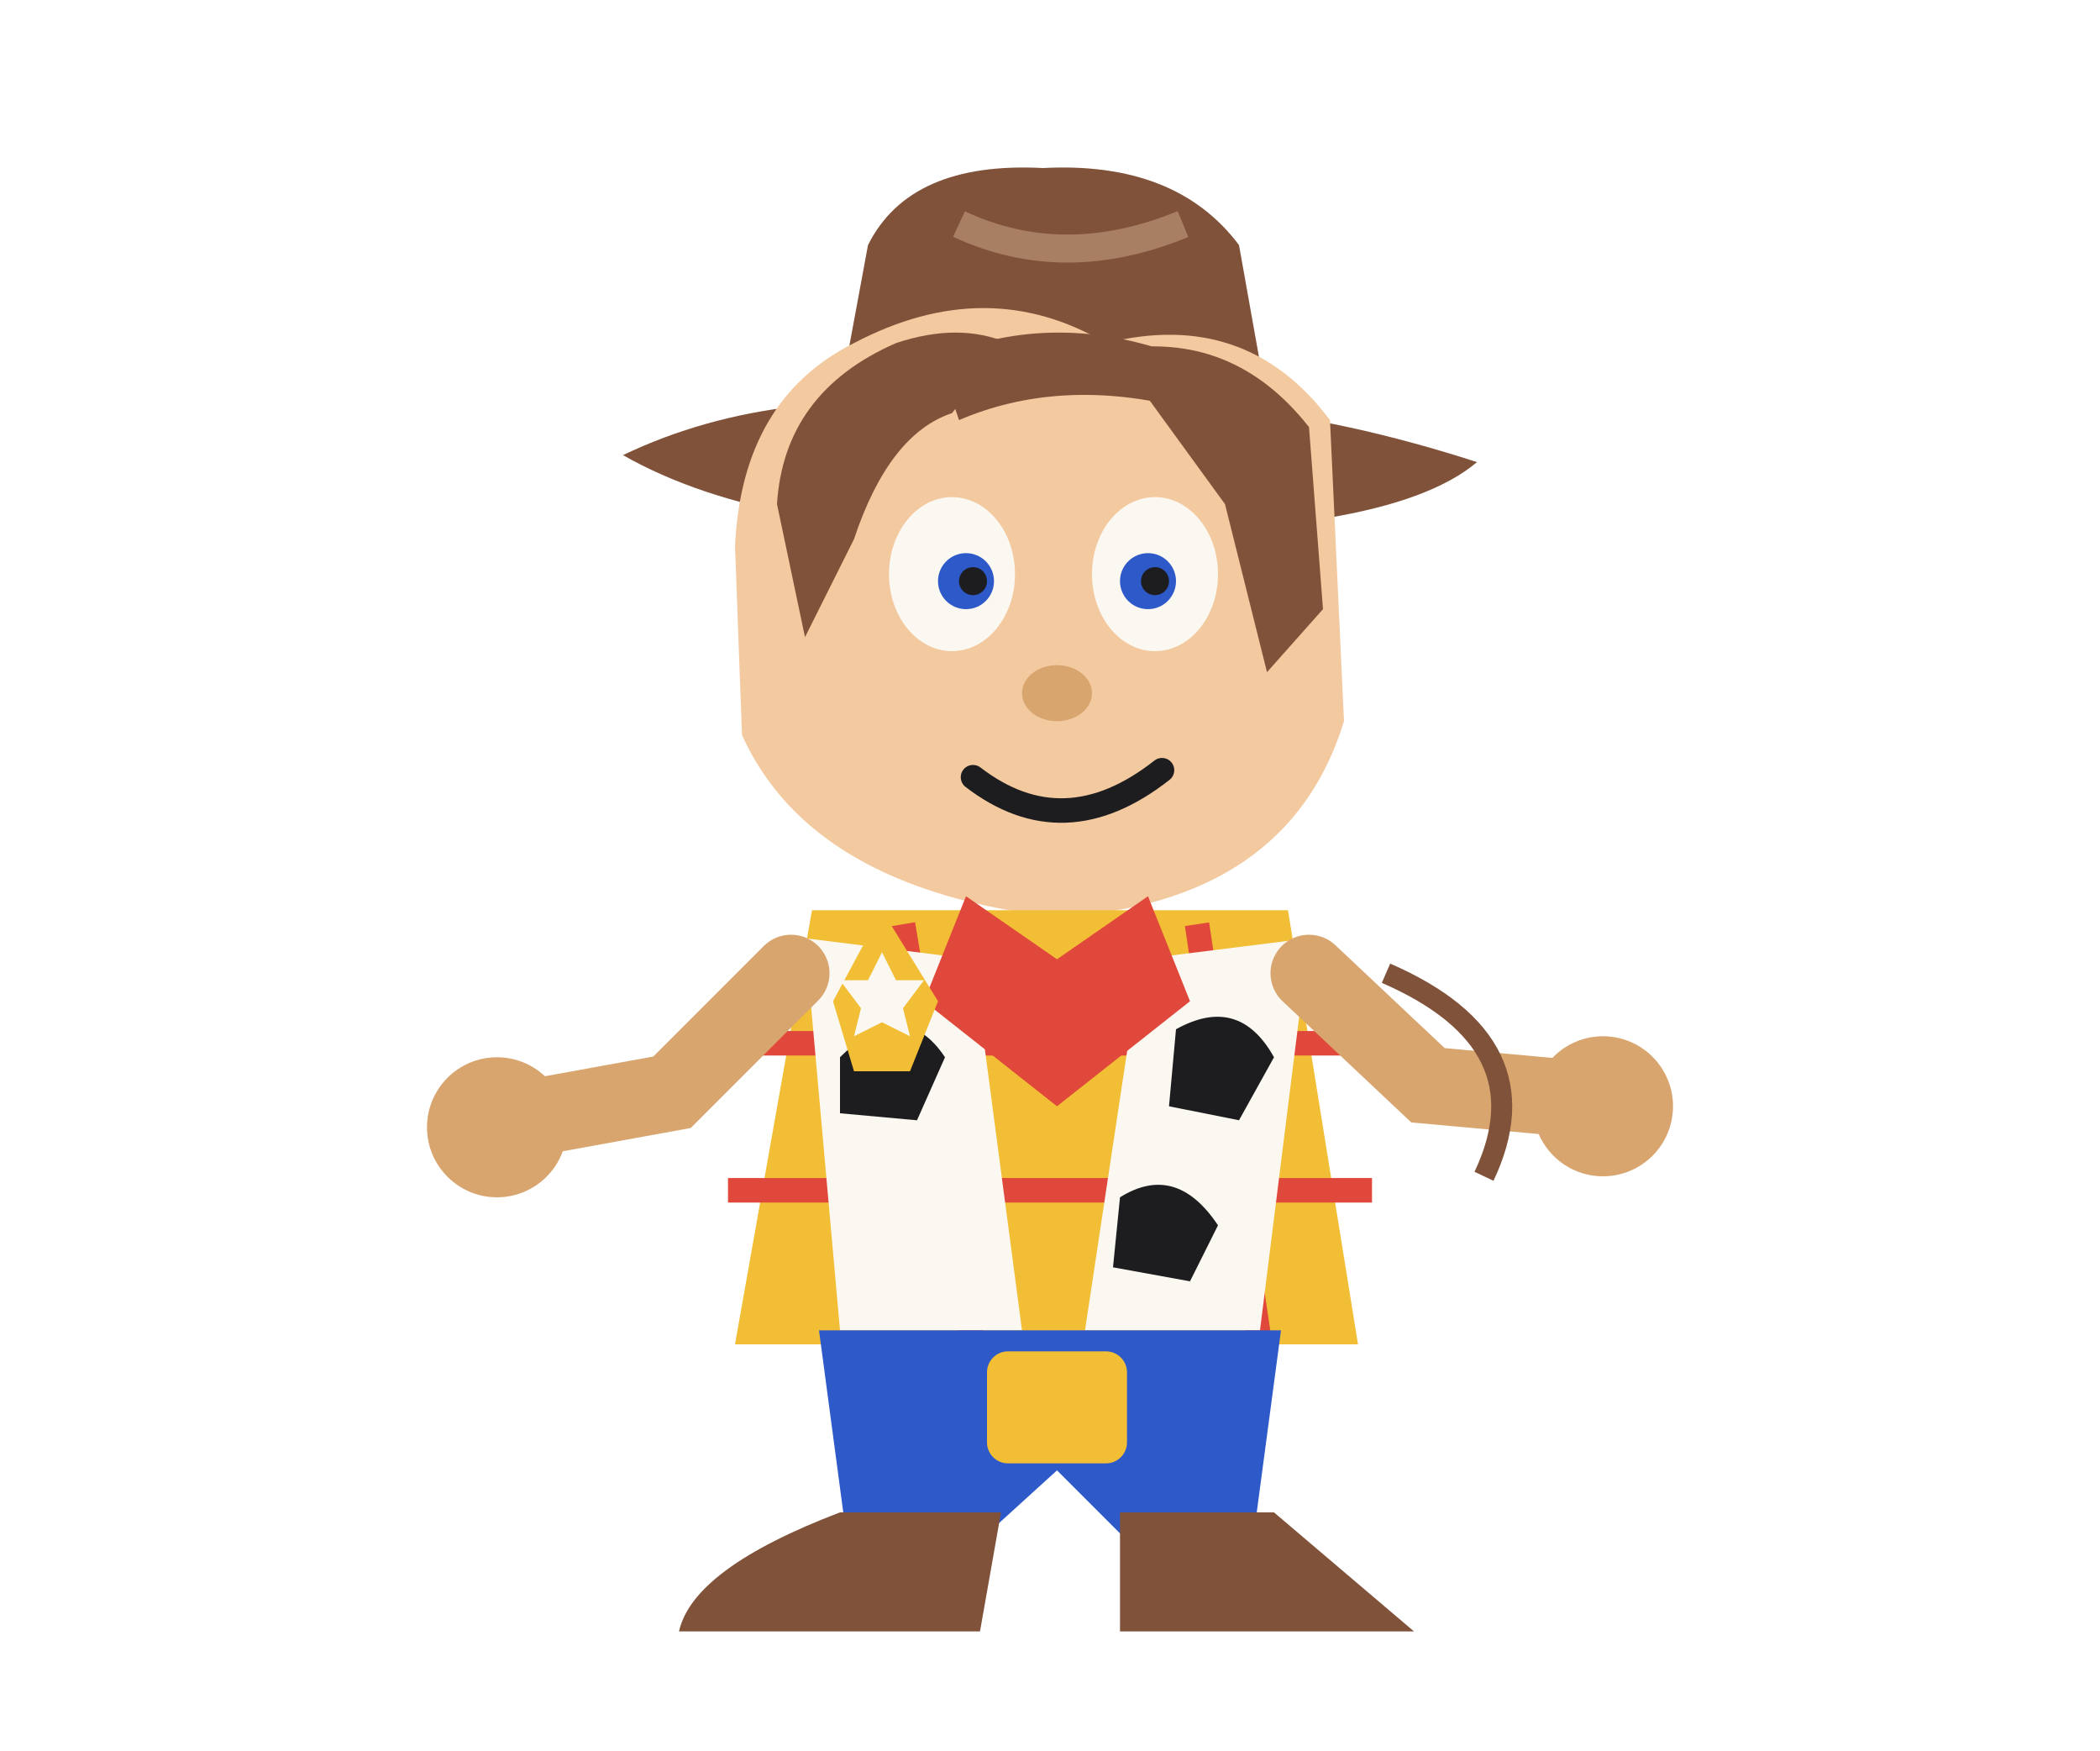
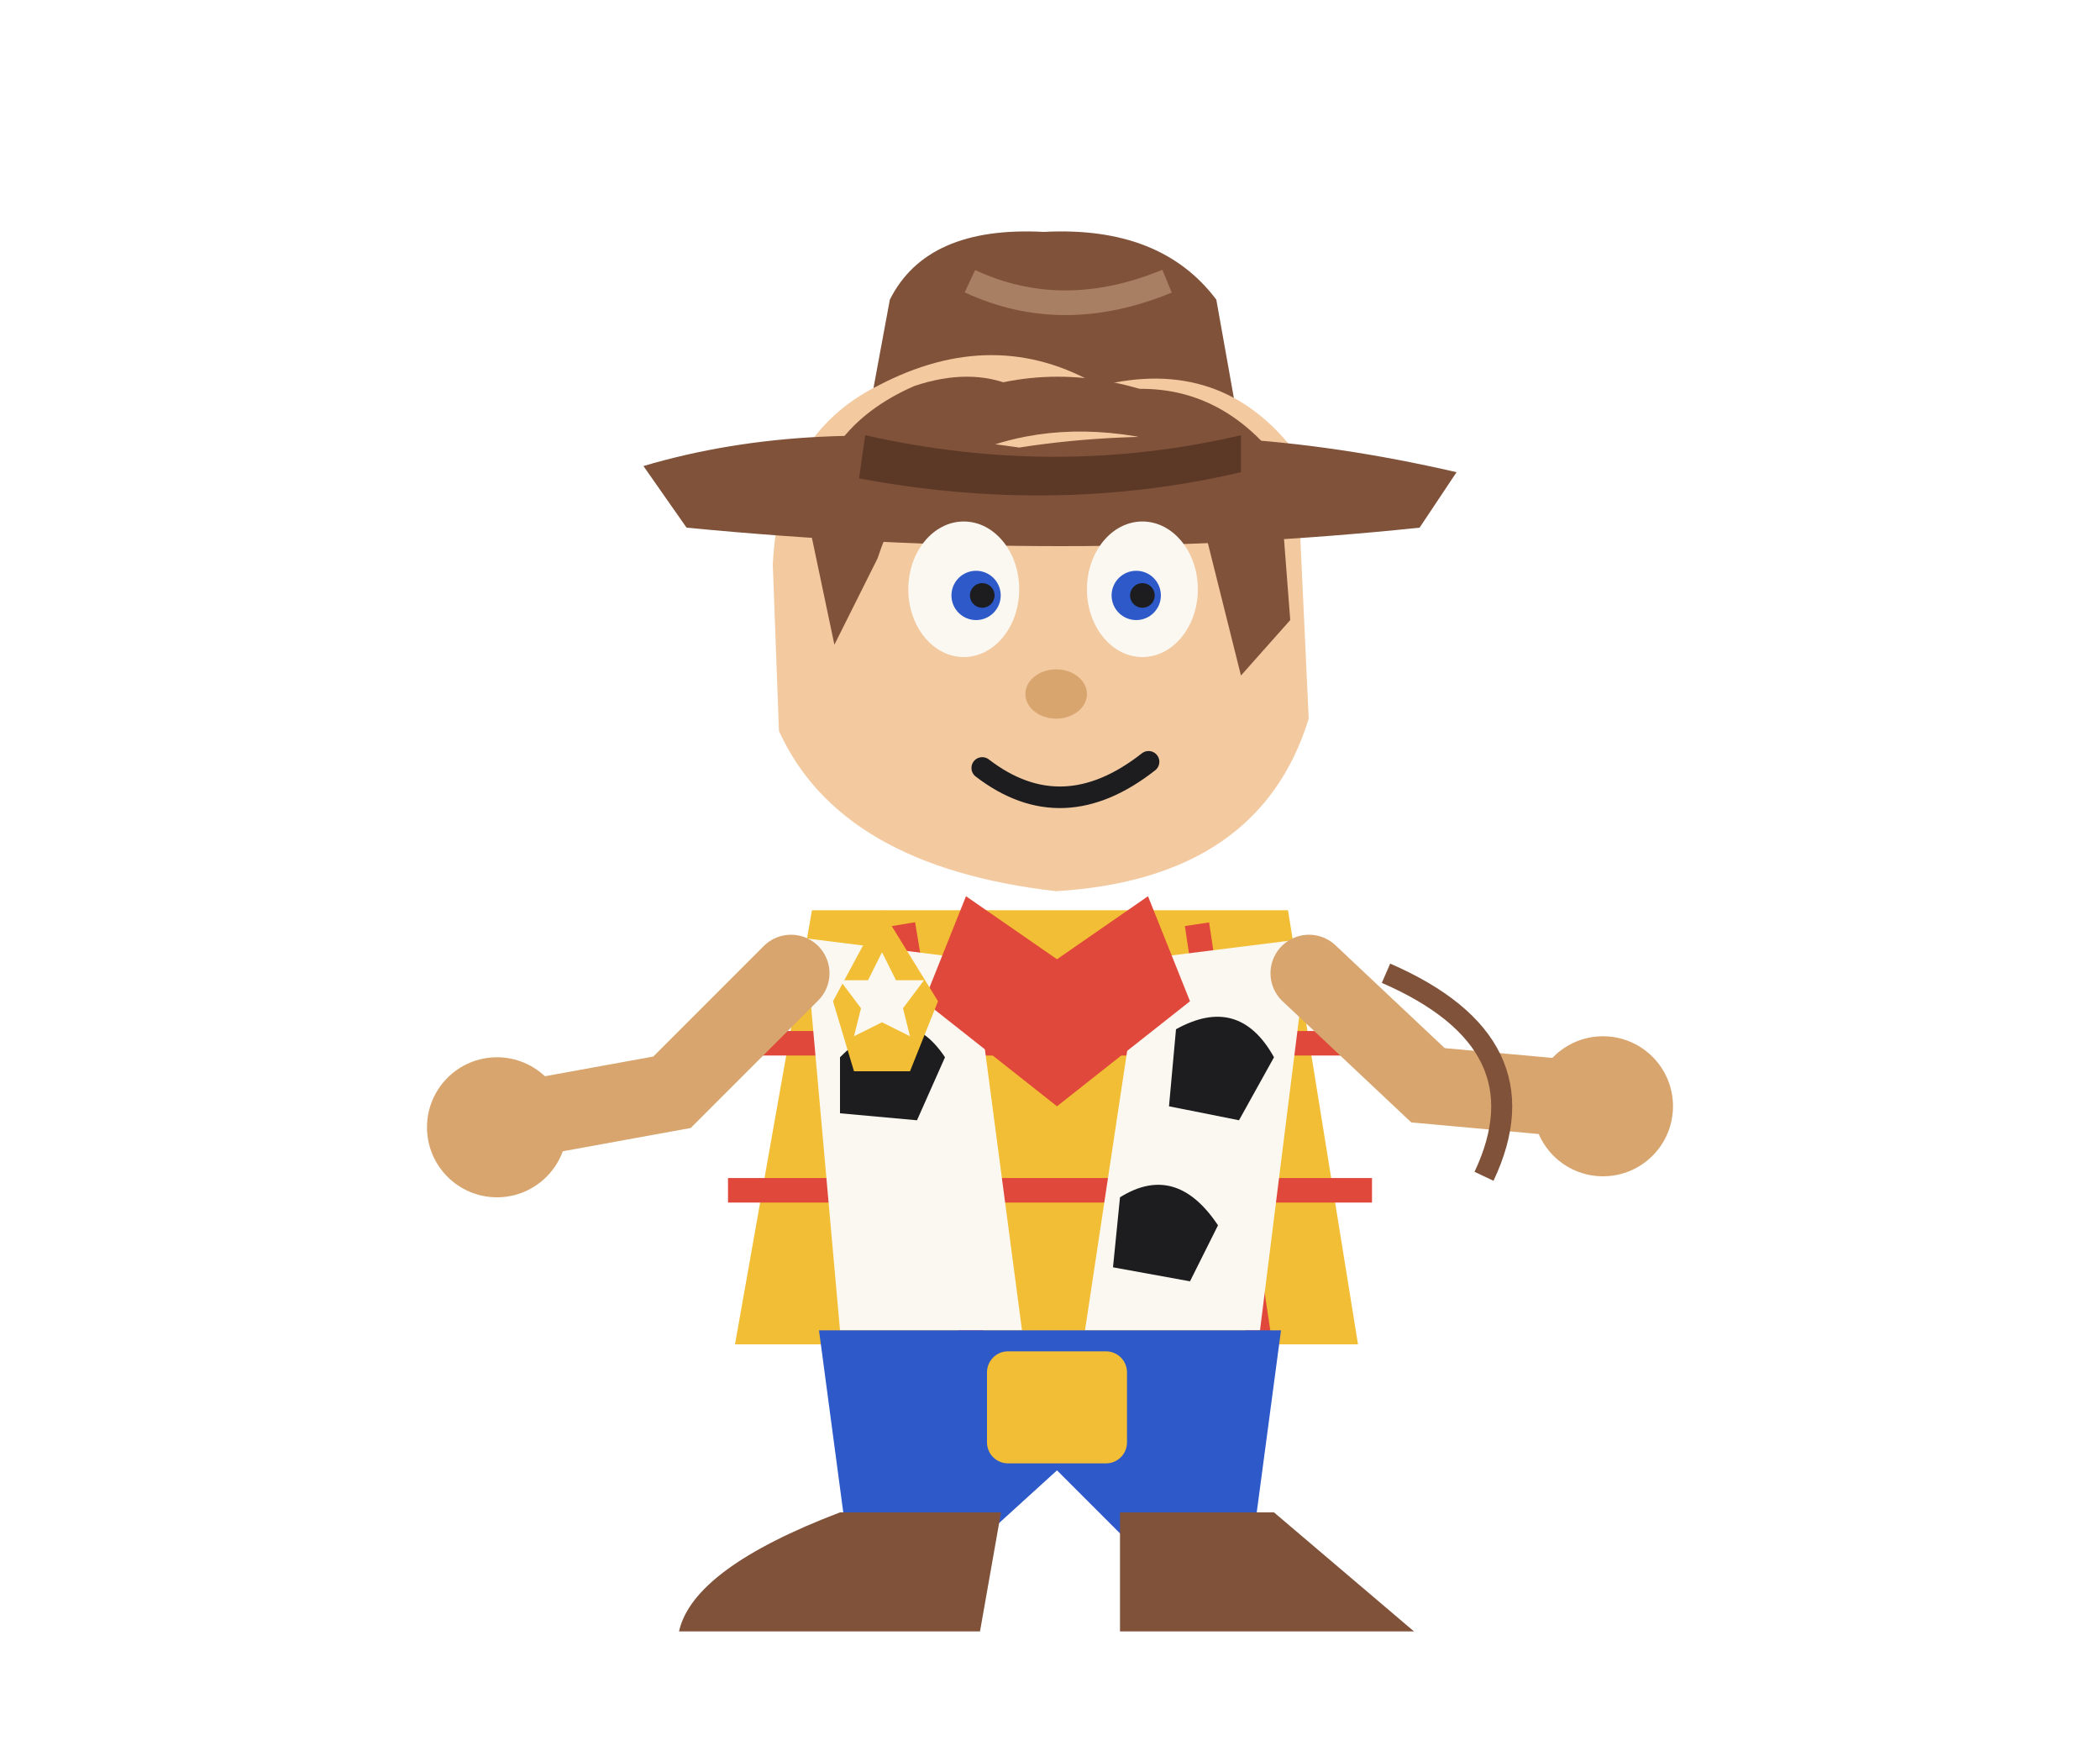
<svg xmlns="http://www.w3.org/2000/svg" width="300" height="250" viewBox="0 0 300 250">
-   <path d="M89 65 Q112 54 143 59 Q174 54 211 66 Q198 77 151 76 Q110 77 89 65Z" fill="#80523A" />
-   <path d="M119 62 L124 35 Q130 23 149 24 Q168 23 177 35 L182 63Z" fill="#80523A" />
-   <path d="M137 32 Q152 39 169 32" fill="none" stroke="#A97F63" stroke-width="4" />
-   <path d="M105 78 Q106 57 122 49 Q141 39 158 49 Q178 44 190 60 L192 103 Q184 129 151 131 Q116 127 106 105Z" fill="#F3C9A0" />
-   <path d="M111 72 Q112 56 128 49 Q137 46 144 49 L136 59 Q127 62 122 77 L115 91Z M159 50 Q176 47 187 61 L189 87 L181 96 L175 72Z" fill="#80523A" />
-   <path d="M134 51 Q151 44 169 51 L168 58 Q151 54 137 60Z" fill="#80523A" />
-   <ellipse cx="136" cy="82" rx="9" ry="11" fill="#FBF8F1" />
-   <ellipse cx="165" cy="82" rx="9" ry="11" fill="#FBF8F1" />
-   <circle cx="138" cy="83" r="4" fill="#2E59C9" />
-   <circle cx="164" cy="83" r="4" fill="#2E59C9" />
-   <circle cx="139" cy="83" r="2" fill="#1D1D1F" />
-   <circle cx="165" cy="83" r="2" fill="#1D1D1F" />
-   <ellipse cx="151" cy="99" rx="5" ry="4" fill="#D8A56E" />
-   <path d="M139 111 Q152 121 166 110" fill="none" stroke="#1D1D1F" stroke-width="3.5" stroke-linecap="round" />
+   <g transform="translate(18 12) scale(.88)">
+     <path d="M119 62 L124 35 Q130 23 149 24 Q168 23 177 35 L182 63Z" fill="#80523A" />
+     <path d="M137 32 Q152 39 169 32" fill="none" stroke="#A97F63" stroke-width="4" />
+     <path d="M105 78 Q106 57 122 49 Q141 39 158 49 Q178 44 190 60 L192 103 Q184 129 151 131 Q116 127 106 105Z" fill="#F3C9A0" />
+     <path d="M111 72 Q112 56 128 49 Q137 46 144 49 L136 59 Q127 62 122 77 L115 91Z M159 50 Q176 47 187 61 L189 87 L181 96 L175 72Z" fill="#80523A" />
+     <path d="M134 51 Q151 44 169 51 L168 58 Q151 54 137 60Z" fill="#80523A" />
+     <path d="M84 62 Q111 54 145 59 Q177 54 216 63 L210 72 Q153 78 91 72Z" fill="#80523A" />
+     <path d="M120 57 Q151 64 181 57 L181 63 Q151 70 119 64Z" fill="#5C3826" />
+     <ellipse cx="136" cy="82" rx="9" ry="11" fill="#FBF8F1" />
+     <ellipse cx="165" cy="82" rx="9" ry="11" fill="#FBF8F1" />
+     <circle cx="138" cy="83" r="4" fill="#2E59C9" />
+     <circle cx="164" cy="83" r="4" fill="#2E59C9" />
+     <circle cx="139" cy="83" r="2" fill="#1D1D1F" />
+     <circle cx="165" cy="83" r="2" fill="#1D1D1F" />
+     <ellipse cx="151" cy="99" rx="5" ry="4" fill="#D8A56E" />
+     <path d="M139 111 Q152 121 166 110" fill="none" stroke="#1D1D1F" stroke-width="3.5" stroke-linecap="round" />
+   </g>
  <path d="M116 130 L184 130 L194 192 L105 192Z" fill="#F2BE35" />
  <path d="M107 149 L193 149 M104 170 L196 170 M129 132 L139 192 M171 132 L180 192" stroke="#E0483B" stroke-width="3.5" />
  <path d="M115 134 L139 137 L146 190 L120 190Z M163 137 L187 134 L180 190 L155 190Z" fill="#FBF8F1" />
  <path d="M120 151 Q129 142 135 151 L131 160 L120 159Z M168 147 Q177 142 182 151 L177 160 L167 158Z M160 171 Q168 166 174 175 L170 183 L159 181Z" fill="#1D1D1F" />
  <path d="M138 128 L151 137 L164 128 L170 143 L151 158 L132 143Z" fill="#E0483B" />
  <path d="M117 190 L183 190 L179 220 L161 220 L151 210 L140 220 L121 220Z" fill="#2E59C9" />
  <rect x="141" y="193" width="20" height="16" rx="3" fill="#F2BE35" />
  <path d="M120 216 L143 216 L140 233 L97 233 Q99 224 120 216 M160 216 L182 216 L202 233 L160 233Z" fill="#80523A" />
  <path d="M119 143 L126 130 L134 143 L130 153 L122 153Z" fill="#F2BE35" />
  <path d="M126 136 L128 140 L132 140 L129 144 L130 148 L126 146 L122 148 L123 144 L120 140 L124 140Z" fill="#FBF8F1" />
  <path d="M113 139 L96 156 L74 160 M187 139 L204 155 L226 157" fill="none" stroke="#D8A56E" stroke-width="11" stroke-linecap="round" />
  <circle cx="71" cy="161" r="10" fill="#D8A56E" />
  <circle cx="229" cy="158" r="10" fill="#D8A56E" />
  <path d="M198 139 Q221 149 212 168" fill="none" stroke="#80523A" stroke-width="3" />
</svg>
